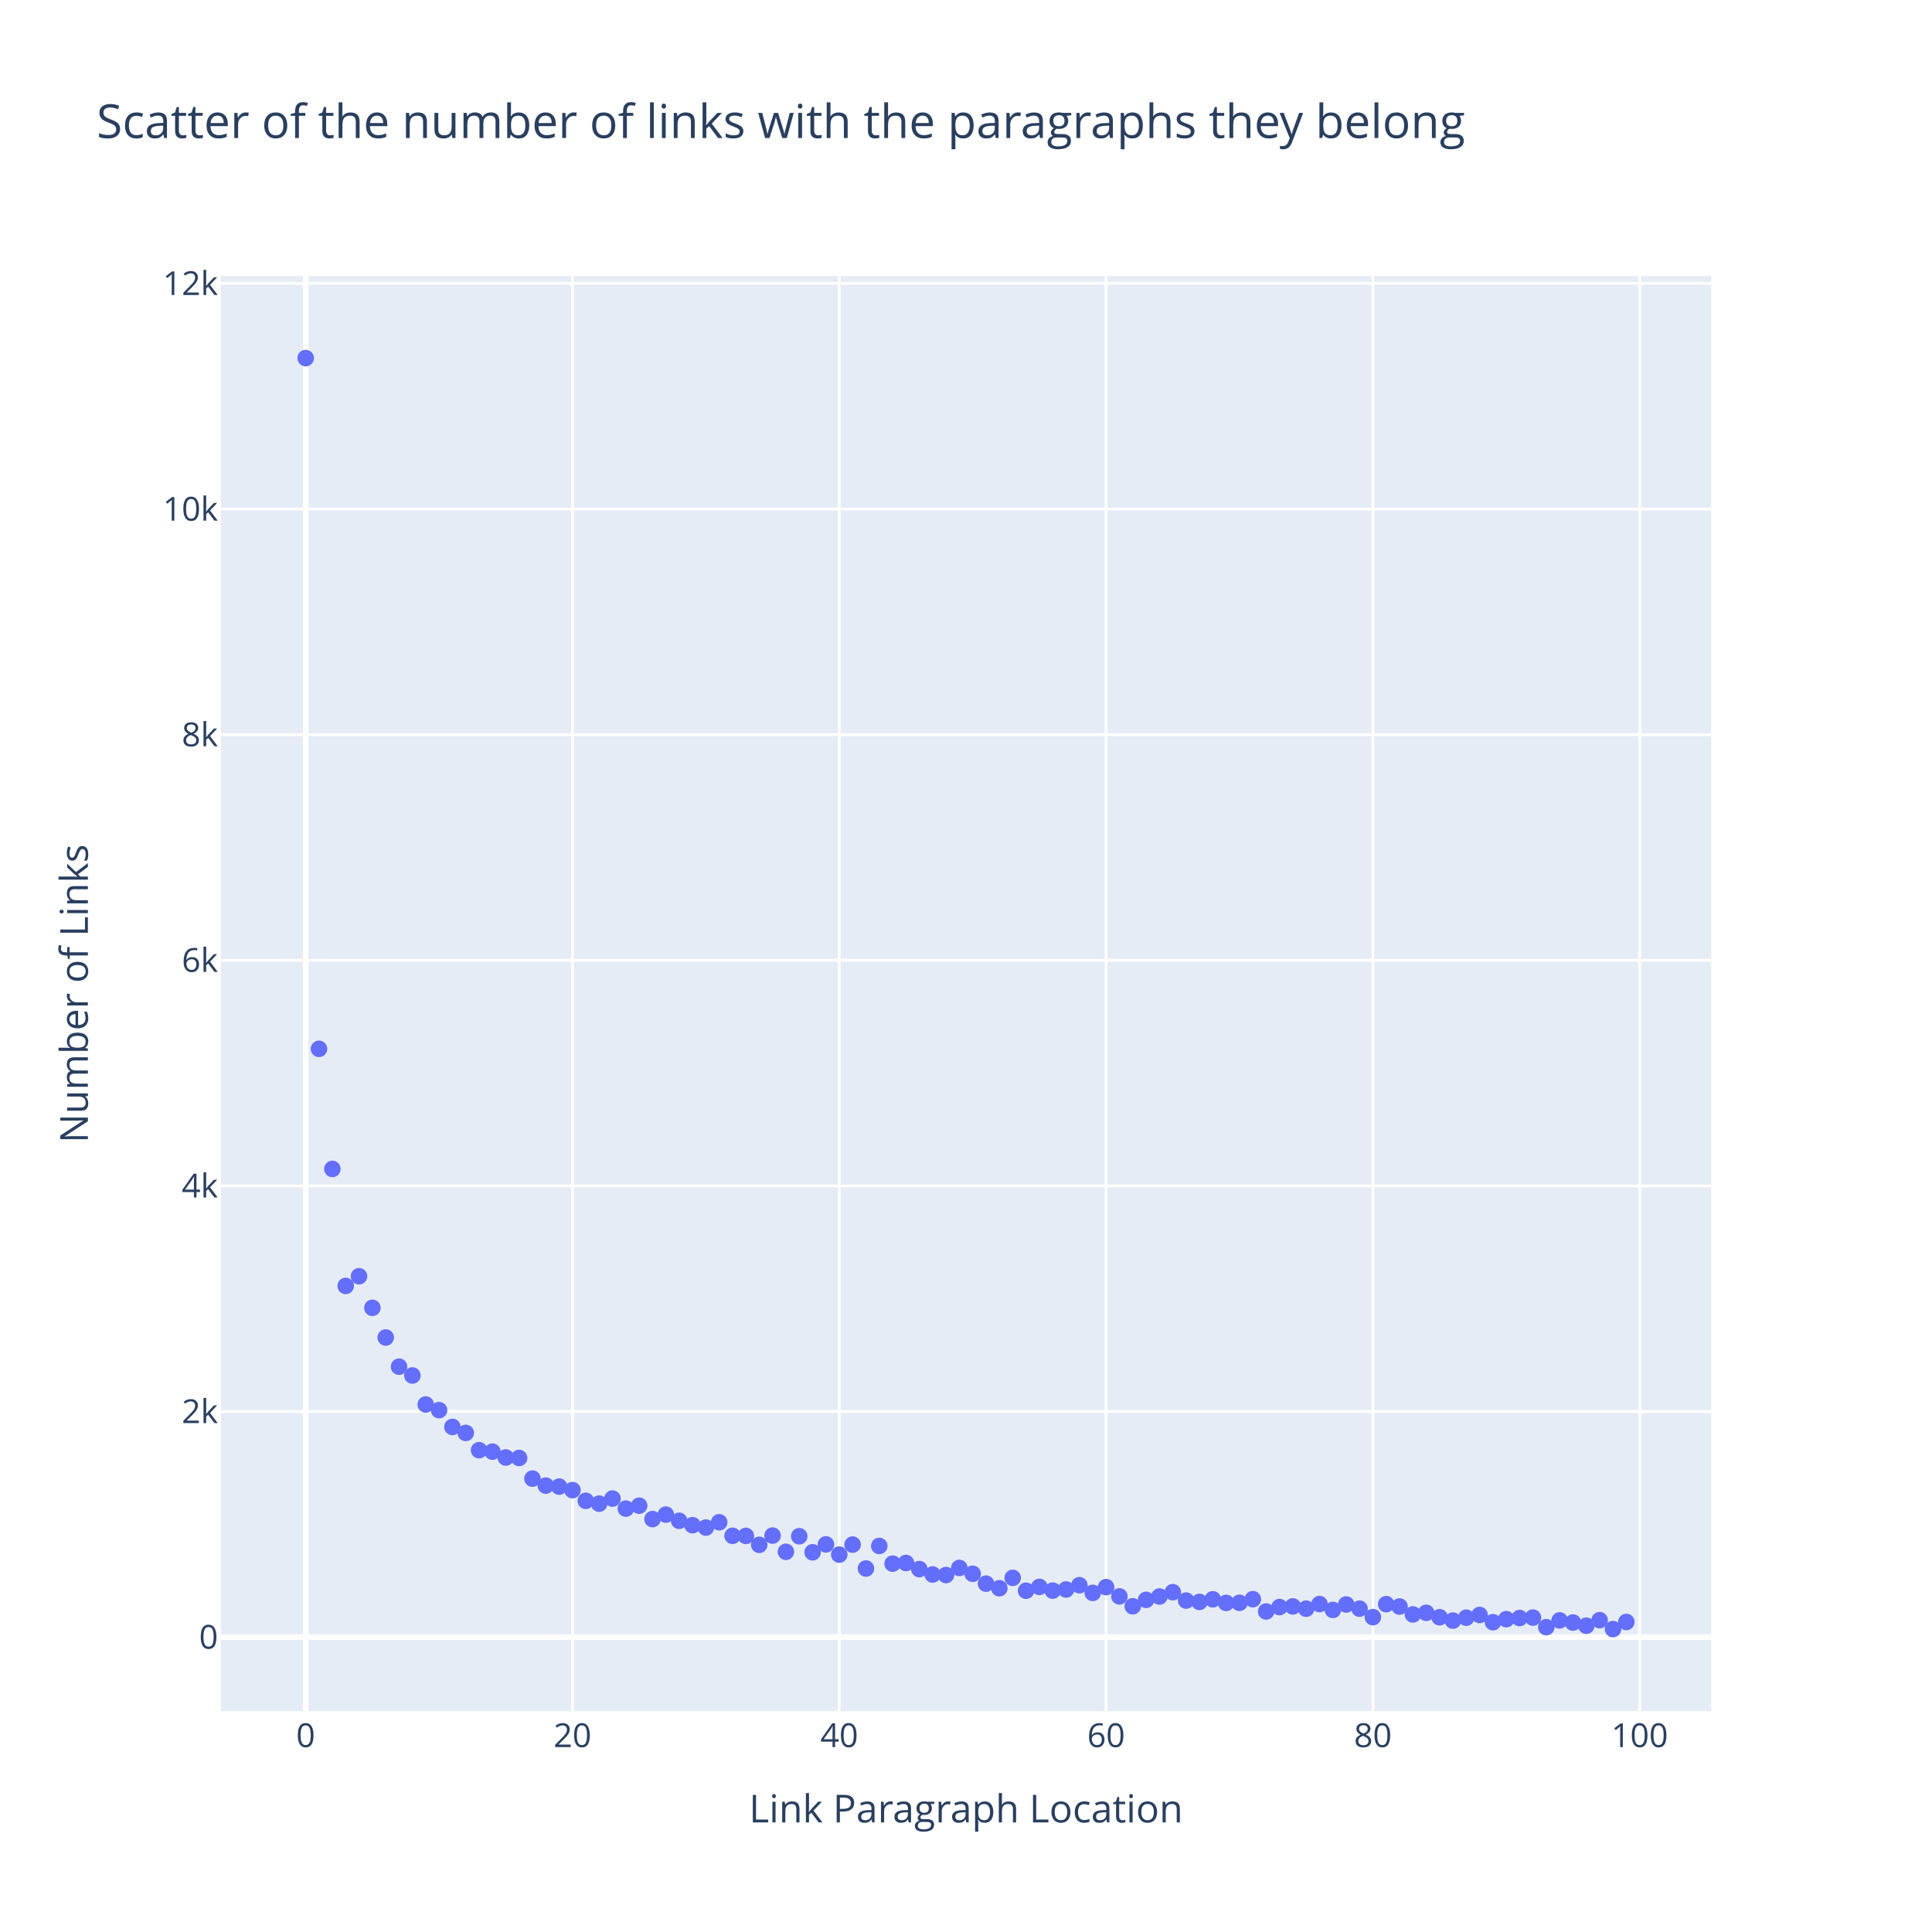
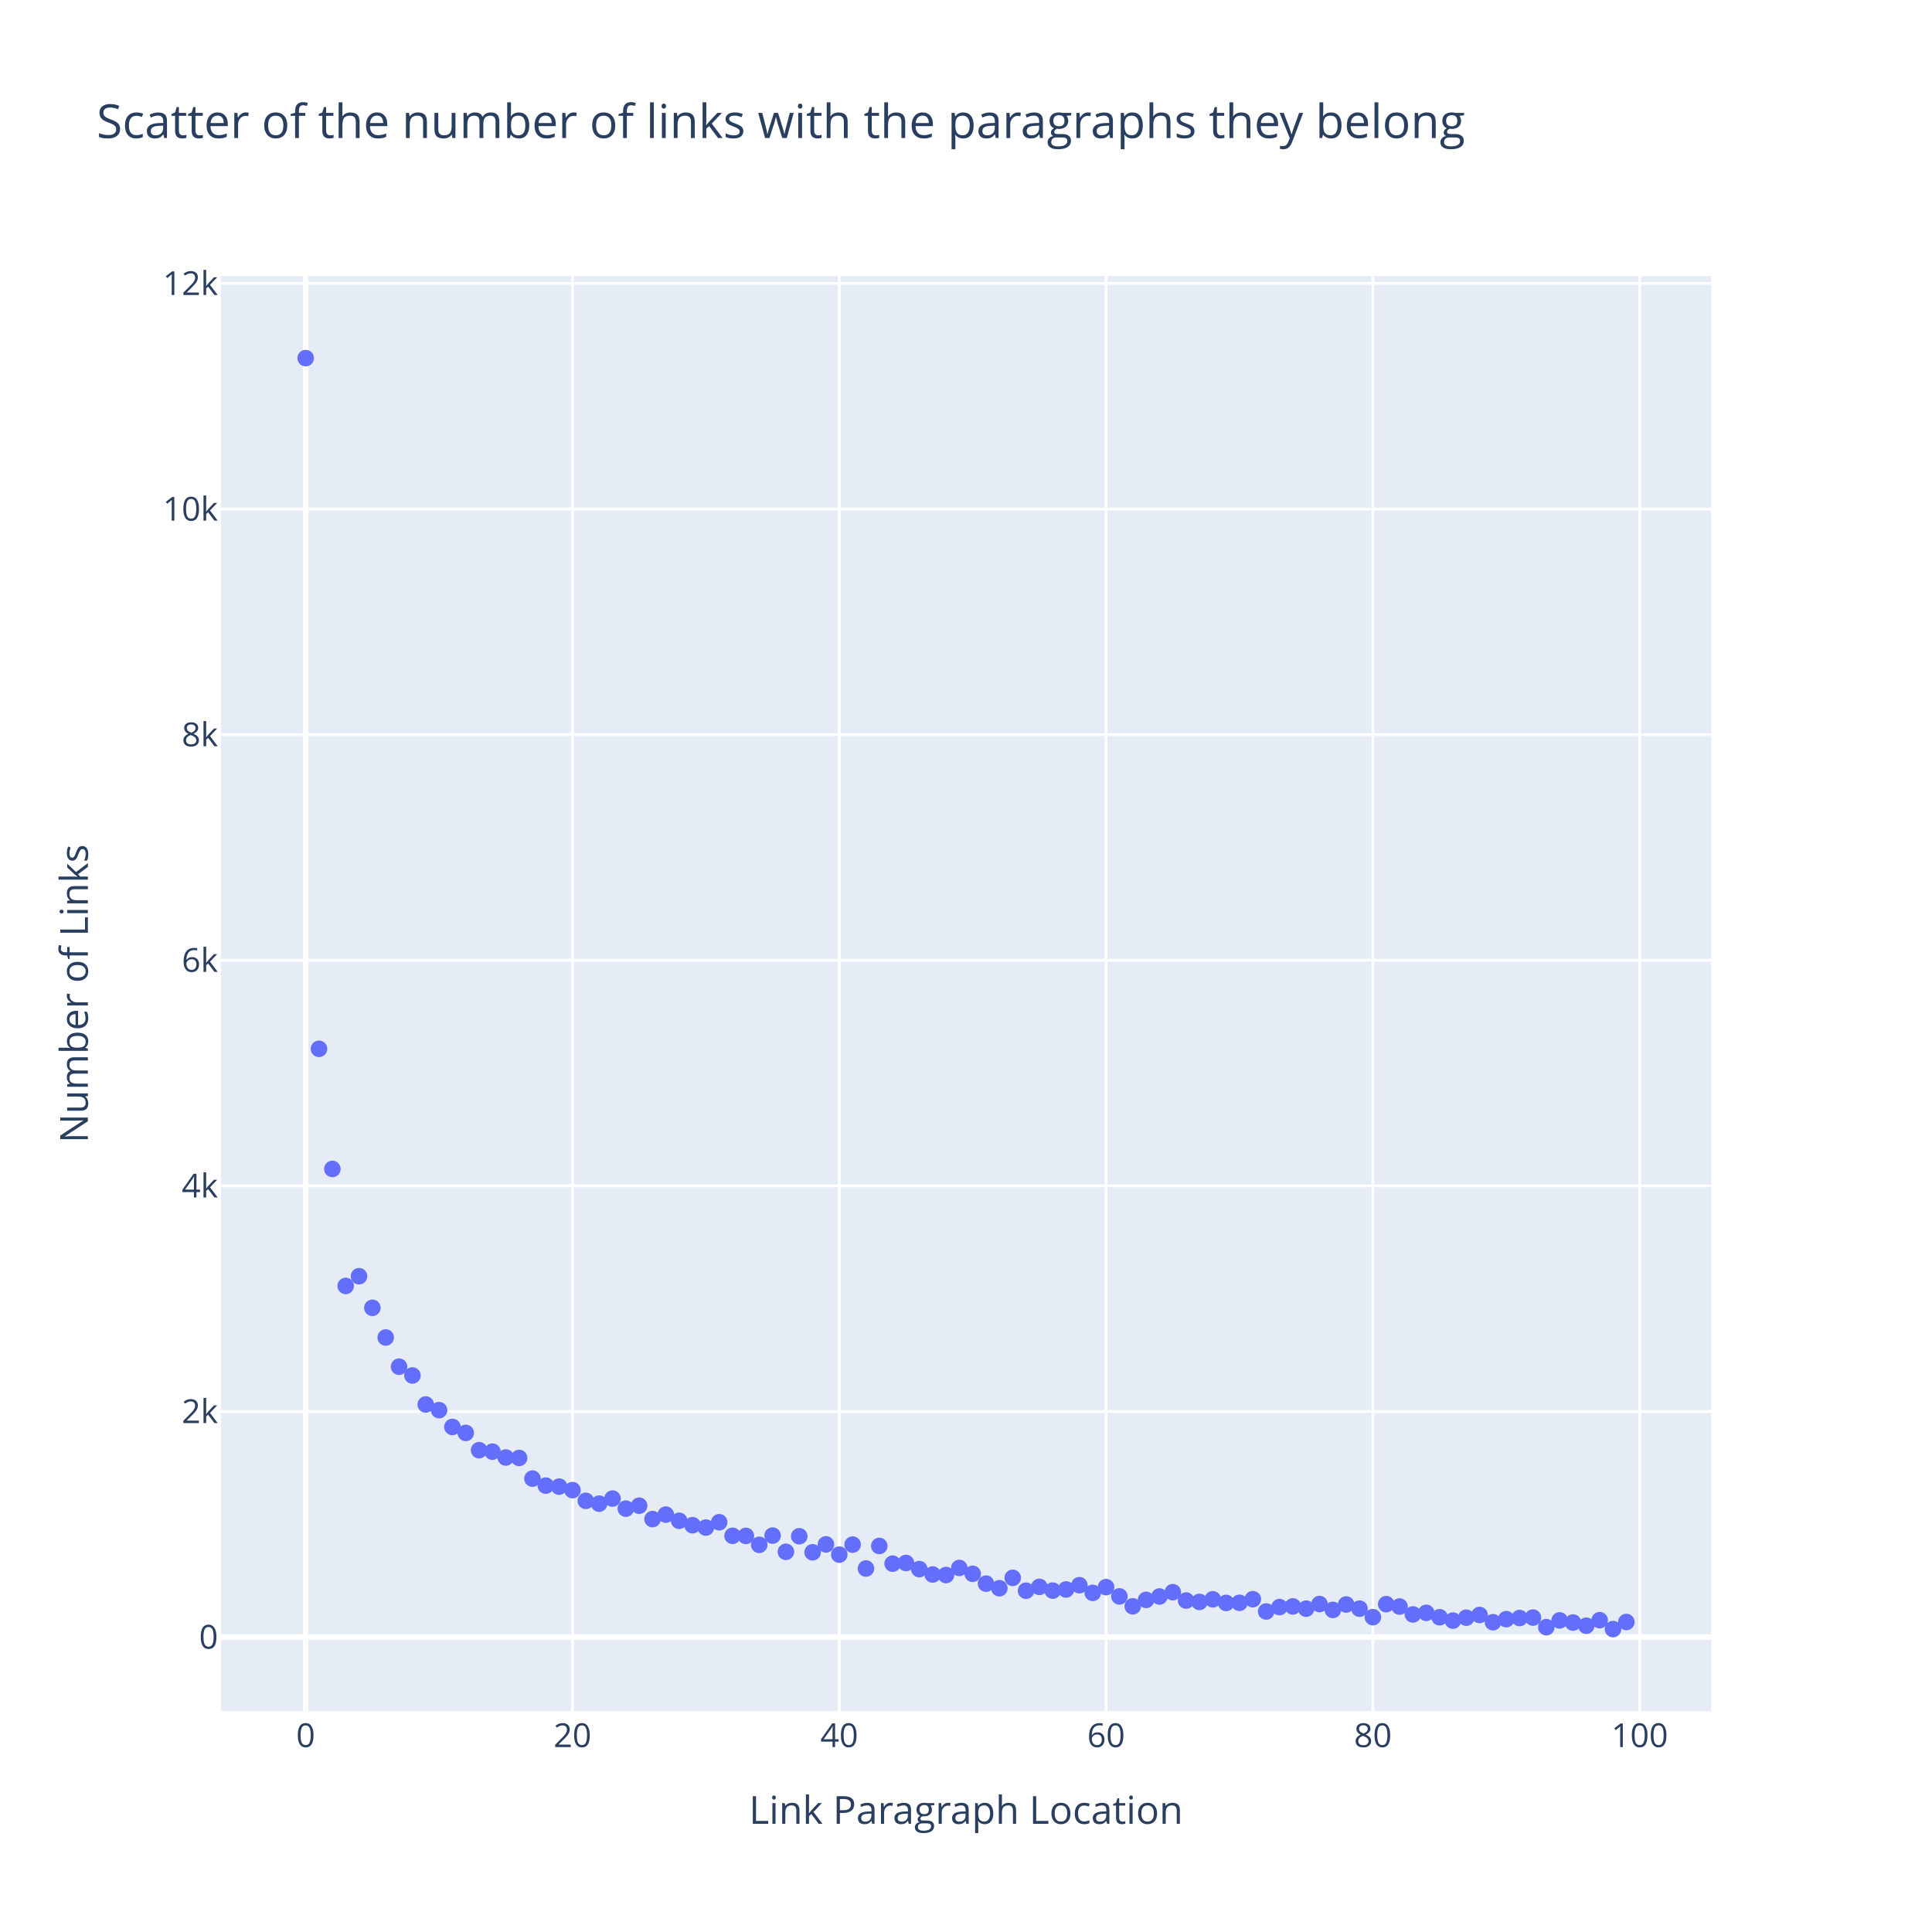
<svg xmlns="http://www.w3.org/2000/svg" class="main-svg" width="700" height="700" style="" viewBox="0 0 700 700">
  <rect x="0" y="0" width="700" height="700" style="fill: rgb(255, 255, 255); fill-opacity: 1;" />
-   <defs id="defs-11f14e">
+   <defs id="defs-8cd98f">
    <g class="clips">
-       <clipPath id="clip11f14exyplot" class="plotclip">
+       <clipPath id="clip8cd98fxyplot" class="plotclip">
        <rect width="540" height="520" />
      </clipPath>
-       <clipPath class="axesclip" id="clip11f14ex">
+       <clipPath class="axesclip" id="clip8cd98fx">
        <rect x="80" y="0" width="540" height="700" />
      </clipPath>
-       <clipPath class="axesclip" id="clip11f14ey">
+       <clipPath class="axesclip" id="clip8cd98fy">
        <rect x="0" y="100" width="700" height="520" />
      </clipPath>
-       <clipPath class="axesclip" id="clip11f14exy">
+       <clipPath class="axesclip" id="clip8cd98fxy">
        <rect x="80" y="100" width="540" height="520" />
      </clipPath>
    </g>
    <g class="gradients" />
    <g class="patterns" />
  </defs>
  <g class="bglayer">
    <rect class="bg" x="80" y="100" width="540" height="520" style="fill: rgb(229, 236, 246); fill-opacity: 1; stroke-width: 0;" />
  </g>
  <g class="layer-below">
    <g class="imagelayer" />
    <g class="shapelayer" />
  </g>
  <g class="cartesianlayer">
    <g class="subplot xy">
      <g class="layer-subplot">
        <g class="shapelayer" />
        <g class="imagelayer" />
      </g>
      <g class="minor-gridlayer">
        <g class="x" />
        <g class="y" />
      </g>
      <g class="gridlayer">
        <g class="x">
          <path class="xgrid crisp" transform="translate(207.42,0)" d="M0,100v520" style="stroke: rgb(255, 255, 255); stroke-opacity: 1; stroke-width: 1px;" />
          <path class="xgrid crisp" transform="translate(304.08,0)" d="M0,100v520" style="stroke: rgb(255, 255, 255); stroke-opacity: 1; stroke-width: 1px;" />
          <path class="xgrid crisp" transform="translate(400.75,0)" d="M0,100v520" style="stroke: rgb(255, 255, 255); stroke-opacity: 1; stroke-width: 1px;" />
          <path class="xgrid crisp" transform="translate(497.42,0)" d="M0,100v520" style="stroke: rgb(255, 255, 255); stroke-opacity: 1; stroke-width: 1px;" />
          <path class="xgrid crisp" transform="translate(594.08,0)" d="M0,100v520" style="stroke: rgb(255, 255, 255); stroke-opacity: 1; stroke-width: 1px;" />
        </g>
        <g class="y">
          <path class="ygrid crisp" transform="translate(0,511.41)" d="M80,0h540" style="stroke: rgb(255, 255, 255); stroke-opacity: 1; stroke-width: 1px;" />
          <path class="ygrid crisp" transform="translate(0,429.67)" d="M80,0h540" style="stroke: rgb(255, 255, 255); stroke-opacity: 1; stroke-width: 1px;" />
          <path class="ygrid crisp" transform="translate(0,347.92)" d="M80,0h540" style="stroke: rgb(255, 255, 255); stroke-opacity: 1; stroke-width: 1px;" />
          <path class="ygrid crisp" transform="translate(0,266.18)" d="M80,0h540" style="stroke: rgb(255, 255, 255); stroke-opacity: 1; stroke-width: 1px;" />
          <path class="ygrid crisp" transform="translate(0,184.44)" d="M80,0h540" style="stroke: rgb(255, 255, 255); stroke-opacity: 1; stroke-width: 1px;" />
          <path class="ygrid crisp" transform="translate(0,102.69)" d="M80,0h540" style="stroke: rgb(255, 255, 255); stroke-opacity: 1; stroke-width: 1px;" />
        </g>
      </g>
      <g class="zerolinelayer">
        <path class="xzl zl crisp" transform="translate(110.75,0)" d="M0,100v520" style="stroke: rgb(255, 255, 255); stroke-opacity: 1; stroke-width: 2px;" />
        <path class="yzl zl crisp" transform="translate(0,593.15)" d="M80,0h540" style="stroke: rgb(255, 255, 255); stroke-opacity: 1; stroke-width: 2px;" />
      </g>
      <path class="xlines-below" />
      <path class="ylines-below" />
      <g class="overlines-below" />
      <g class="xaxislayer-below" />
      <g class="yaxislayer-below" />
      <g class="overaxes-below" />
-       <g class="plot" transform="translate(80,100)" clip-path="url(#clip11f14exyplot)">
+       <g class="plot" transform="translate(80,100)" clip-path="url(#clip8cd98fxyplot)">
        <g class="scatterlayer mlayer">
-           <g class="trace scatter trace36c565" style="stroke-miterlimit: 2; opacity: 1;">
+           <g class="trace scatter tracedd482e" style="stroke-miterlimit: 2; opacity: 1;">
            <g class="fills" />
            <g class="errorbars" />
            <g class="lines" />
            <g class="points">
              <path class="point" transform="translate(30.75,29.75)" d="M3,0A3,3 0 1,1 0,-3A3,3 0 0,1 3,0Z" style="opacity: 1; stroke-width: 0px; fill: rgb(99, 110, 250); fill-opacity: 1;" />
              <path class="point" transform="translate(35.58,280.01)" d="M3,0A3,3 0 1,1 0,-3A3,3 0 0,1 3,0Z" style="opacity: 1; stroke-width: 0px; fill: rgb(99, 110, 250); fill-opacity: 1;" />
              <path class="point" transform="translate(40.42,323.53)" d="M3,0A3,3 0 1,1 0,-3A3,3 0 0,1 3,0Z" style="opacity: 1; stroke-width: 0px; fill: rgb(99, 110, 250); fill-opacity: 1;" />
              <path class="point" transform="translate(45.25,365.92)" d="M3,0A3,3 0 1,1 0,-3A3,3 0 0,1 3,0Z" style="opacity: 1; stroke-width: 0px; fill: rgb(99, 110, 250); fill-opacity: 1;" />
              <path class="point" transform="translate(50.08,362.4)" d="M3,0A3,3 0 1,1 0,-3A3,3 0 0,1 3,0Z" style="opacity: 1; stroke-width: 0px; fill: rgb(99, 110, 250); fill-opacity: 1;" />
              <path class="point" transform="translate(54.92,373.85)" d="M3,0A3,3 0 1,1 0,-3A3,3 0 0,1 3,0Z" style="opacity: 1; stroke-width: 0px; fill: rgb(99, 110, 250); fill-opacity: 1;" />
              <path class="point" transform="translate(59.75,384.6)" d="M3,0A3,3 0 1,1 0,-3A3,3 0 0,1 3,0Z" style="opacity: 1; stroke-width: 0px; fill: rgb(99, 110, 250); fill-opacity: 1;" />
              <path class="point" transform="translate(64.58,395.18)" d="M3,0A3,3 0 1,1 0,-3A3,3 0 0,1 3,0Z" style="opacity: 1; stroke-width: 0px; fill: rgb(99, 110, 250); fill-opacity: 1;" />
              <path class="point" transform="translate(69.42,398.37)" d="M3,0A3,3 0 1,1 0,-3A3,3 0 0,1 3,0Z" style="opacity: 1; stroke-width: 0px; fill: rgb(99, 110, 250); fill-opacity: 1;" />
              <path class="point" transform="translate(74.25,408.87)" d="M3,0A3,3 0 1,1 0,-3A3,3 0 0,1 3,0Z" style="opacity: 1; stroke-width: 0px; fill: rgb(99, 110, 250); fill-opacity: 1;" />
              <path class="point" transform="translate(79.08,410.92)" d="M3,0A3,3 0 1,1 0,-3A3,3 0 0,1 3,0Z" style="opacity: 1; stroke-width: 0px; fill: rgb(99, 110, 250); fill-opacity: 1;" />
              <path class="point" transform="translate(83.92,417.01)" d="M3,0A3,3 0 1,1 0,-3A3,3 0 0,1 3,0Z" style="opacity: 1; stroke-width: 0px; fill: rgb(99, 110, 250); fill-opacity: 1;" />
              <path class="point" transform="translate(88.75,419.17)" d="M3,0A3,3 0 1,1 0,-3A3,3 0 0,1 3,0Z" style="opacity: 1; stroke-width: 0px; fill: rgb(99, 110, 250); fill-opacity: 1;" />
              <path class="point" transform="translate(93.58,425.43)" d="M3,0A3,3 0 1,1 0,-3A3,3 0 0,1 3,0Z" style="opacity: 1; stroke-width: 0px; fill: rgb(99, 110, 250); fill-opacity: 1;" />
              <path class="point" transform="translate(98.42,425.96)" d="M3,0A3,3 0 1,1 0,-3A3,3 0 0,1 3,0Z" style="opacity: 1; stroke-width: 0px; fill: rgb(99, 110, 250); fill-opacity: 1;" />
              <path class="point" transform="translate(103.25,428.08)" d="M3,0A3,3 0 1,1 0,-3A3,3 0 0,1 3,0Z" style="opacity: 1; stroke-width: 0px; fill: rgb(99, 110, 250); fill-opacity: 1;" />
              <path class="point" transform="translate(108.08,428.25)" d="M3,0A3,3 0 1,1 0,-3A3,3 0 0,1 3,0Z" style="opacity: 1; stroke-width: 0px; fill: rgb(99, 110, 250); fill-opacity: 1;" />
              <path class="point" transform="translate(112.92,435.73)" d="M3,0A3,3 0 1,1 0,-3A3,3 0 0,1 3,0Z" style="opacity: 1; stroke-width: 0px; fill: rgb(99, 110, 250); fill-opacity: 1;" />
              <path class="point" transform="translate(117.75,438.26)" d="M3,0A3,3 0 1,1 0,-3A3,3 0 0,1 3,0Z" style="opacity: 1; stroke-width: 0px; fill: rgb(99, 110, 250); fill-opacity: 1;" />
              <path class="point" transform="translate(122.58,438.63)" d="M3,0A3,3 0 1,1 0,-3A3,3 0 0,1 3,0Z" style="opacity: 1; stroke-width: 0px; fill: rgb(99, 110, 250); fill-opacity: 1;" />
              <path class="point" transform="translate(127.42,439.9)" d="M3,0A3,3 0 1,1 0,-3A3,3 0 0,1 3,0Z" style="opacity: 1; stroke-width: 0px; fill: rgb(99, 110, 250); fill-opacity: 1;" />
              <path class="point" transform="translate(132.25,443.78)" d="M3,0A3,3 0 1,1 0,-3A3,3 0 0,1 3,0Z" style="opacity: 1; stroke-width: 0px; fill: rgb(99, 110, 250); fill-opacity: 1;" />
              <path class="point" transform="translate(137.08,444.8)" d="M3,0A3,3 0 1,1 0,-3A3,3 0 0,1 3,0Z" style="opacity: 1; stroke-width: 0px; fill: rgb(99, 110, 250); fill-opacity: 1;" />
              <path class="point" transform="translate(141.92,442.96)" d="M3,0A3,3 0 1,1 0,-3A3,3 0 0,1 3,0Z" style="opacity: 1; stroke-width: 0px; fill: rgb(99, 110, 250); fill-opacity: 1;" />
              <path class="point" transform="translate(146.75,446.6)" d="M3,0A3,3 0 1,1 0,-3A3,3 0 0,1 3,0Z" style="opacity: 1; stroke-width: 0px; fill: rgb(99, 110, 250); fill-opacity: 1;" />
              <path class="point" transform="translate(151.58,445.54)" d="M3,0A3,3 0 1,1 0,-3A3,3 0 0,1 3,0Z" style="opacity: 1; stroke-width: 0px; fill: rgb(99, 110, 250); fill-opacity: 1;" />
              <path class="point" transform="translate(156.42,450.4)" d="M3,0A3,3 0 1,1 0,-3A3,3 0 0,1 3,0Z" style="opacity: 1; stroke-width: 0px; fill: rgb(99, 110, 250); fill-opacity: 1;" />
              <path class="point" transform="translate(161.25,448.77)" d="M3,0A3,3 0 1,1 0,-3A3,3 0 0,1 3,0Z" style="opacity: 1; stroke-width: 0px; fill: rgb(99, 110, 250); fill-opacity: 1;" />
              <path class="point" transform="translate(166.08,451.01)" d="M3,0A3,3 0 1,1 0,-3A3,3 0 0,1 3,0Z" style="opacity: 1; stroke-width: 0px; fill: rgb(99, 110, 250); fill-opacity: 1;" />
              <path class="point" transform="translate(170.92,452.61)" d="M3,0A3,3 0 1,1 0,-3A3,3 0 0,1 3,0Z" style="opacity: 1; stroke-width: 0px; fill: rgb(99, 110, 250); fill-opacity: 1;" />
              <path class="point" transform="translate(175.75,453.47)" d="M3,0A3,3 0 1,1 0,-3A3,3 0 0,1 3,0Z" style="opacity: 1; stroke-width: 0px; fill: rgb(99, 110, 250); fill-opacity: 1;" />
              <path class="point" transform="translate(180.58,451.54)" d="M3,0A3,3 0 1,1 0,-3A3,3 0 0,1 3,0Z" style="opacity: 1; stroke-width: 0px; fill: rgb(99, 110, 250); fill-opacity: 1;" />
              <path class="point" transform="translate(185.42,456.45)" d="M3,0A3,3 0 1,1 0,-3A3,3 0 0,1 3,0Z" style="opacity: 1; stroke-width: 0px; fill: rgb(99, 110, 250); fill-opacity: 1;" />
              <path class="point" transform="translate(190.25,456.49)" d="M3,0A3,3 0 1,1 0,-3A3,3 0 0,1 3,0Z" style="opacity: 1; stroke-width: 0px; fill: rgb(99, 110, 250); fill-opacity: 1;" />
              <path class="point" transform="translate(195.08,459.72)" d="M3,0A3,3 0 1,1 0,-3A3,3 0 0,1 3,0Z" style="opacity: 1; stroke-width: 0px; fill: rgb(99, 110, 250); fill-opacity: 1;" />
              <path class="point" transform="translate(199.92,456.37)" d="M3,0A3,3 0 1,1 0,-3A3,3 0 0,1 3,0Z" style="opacity: 1; stroke-width: 0px; fill: rgb(99, 110, 250); fill-opacity: 1;" />
              <path class="point" transform="translate(204.75,462.25)" d="M3,0A3,3 0 1,1 0,-3A3,3 0 0,1 3,0Z" style="opacity: 1; stroke-width: 0px; fill: rgb(99, 110, 250); fill-opacity: 1;" />
              <path class="point" transform="translate(209.58,456.61)" d="M3,0A3,3 0 1,1 0,-3A3,3 0 0,1 3,0Z" style="opacity: 1; stroke-width: 0px; fill: rgb(99, 110, 250); fill-opacity: 1;" />
              <path class="point" transform="translate(214.42,462.42)" d="M3,0A3,3 0 1,1 0,-3A3,3 0 0,1 3,0Z" style="opacity: 1; stroke-width: 0px; fill: rgb(99, 110, 250); fill-opacity: 1;" />
              <path class="point" transform="translate(219.25,459.56)" d="M3,0A3,3 0 1,1 0,-3A3,3 0 0,1 3,0Z" style="opacity: 1; stroke-width: 0px; fill: rgb(99, 110, 250); fill-opacity: 1;" />
              <path class="point" transform="translate(224.08,463.27)" d="M3,0A3,3 0 1,1 0,-3A3,3 0 0,1 3,0Z" style="opacity: 1; stroke-width: 0px; fill: rgb(99, 110, 250); fill-opacity: 1;" />
              <path class="point" transform="translate(228.92,459.64)" d="M3,0A3,3 0 1,1 0,-3A3,3 0 0,1 3,0Z" style="opacity: 1; stroke-width: 0px; fill: rgb(99, 110, 250); fill-opacity: 1;" />
              <path class="point" transform="translate(233.75,468.3)" d="M3,0A3,3 0 1,1 0,-3A3,3 0 0,1 3,0Z" style="opacity: 1; stroke-width: 0px; fill: rgb(99, 110, 250); fill-opacity: 1;" />
              <path class="point" transform="translate(238.58,460.13)" d="M3,0A3,3 0 1,1 0,-3A3,3 0 0,1 3,0Z" style="opacity: 1; stroke-width: 0px; fill: rgb(99, 110, 250); fill-opacity: 1;" />
              <path class="point" transform="translate(243.42,466.54)" d="M3,0A3,3 0 1,1 0,-3A3,3 0 0,1 3,0Z" style="opacity: 1; stroke-width: 0px; fill: rgb(99, 110, 250); fill-opacity: 1;" />
              <path class="point" transform="translate(248.25,466.3)" d="M3,0A3,3 0 1,1 0,-3A3,3 0 0,1 3,0Z" style="opacity: 1; stroke-width: 0px; fill: rgb(99, 110, 250); fill-opacity: 1;" />
              <path class="point" transform="translate(253.08,468.51)" d="M3,0A3,3 0 1,1 0,-3A3,3 0 0,1 3,0Z" style="opacity: 1; stroke-width: 0px; fill: rgb(99, 110, 250); fill-opacity: 1;" />
              <path class="point" transform="translate(257.92,470.47)" d="M3,0A3,3 0 1,1 0,-3A3,3 0 0,1 3,0Z" style="opacity: 1; stroke-width: 0px; fill: rgb(99, 110, 250); fill-opacity: 1;" />
              <path class="point" transform="translate(262.75,470.67)" d="M3,0A3,3 0 1,1 0,-3A3,3 0 0,1 3,0Z" style="opacity: 1; stroke-width: 0px; fill: rgb(99, 110, 250); fill-opacity: 1;" />
              <path class="point" transform="translate(267.58,468.1)" d="M3,0A3,3 0 1,1 0,-3A3,3 0 0,1 3,0Z" style="opacity: 1; stroke-width: 0px; fill: rgb(99, 110, 250); fill-opacity: 1;" />
              <path class="point" transform="translate(272.42,470.22)" d="M3,0A3,3 0 1,1 0,-3A3,3 0 0,1 3,0Z" style="opacity: 1; stroke-width: 0px; fill: rgb(99, 110, 250); fill-opacity: 1;" />
              <path class="point" transform="translate(277.25,473.78)" d="M3,0A3,3 0 1,1 0,-3A3,3 0 0,1 3,0Z" style="opacity: 1; stroke-width: 0px; fill: rgb(99, 110, 250); fill-opacity: 1;" />
              <path class="point" transform="translate(282.08,475.45)" d="M3,0A3,3 0 1,1 0,-3A3,3 0 0,1 3,0Z" style="opacity: 1; stroke-width: 0px; fill: rgb(99, 110, 250); fill-opacity: 1;" />
              <path class="point" transform="translate(286.92,471.69)" d="M3,0A3,3 0 1,1 0,-3A3,3 0 0,1 3,0Z" style="opacity: 1; stroke-width: 0px; fill: rgb(99, 110, 250); fill-opacity: 1;" />
              <path class="point" transform="translate(291.75,476.35)" d="M3,0A3,3 0 1,1 0,-3A3,3 0 0,1 3,0Z" style="opacity: 1; stroke-width: 0px; fill: rgb(99, 110, 250); fill-opacity: 1;" />
              <path class="point" transform="translate(296.58,474.96)" d="M3,0A3,3 0 1,1 0,-3A3,3 0 0,1 3,0Z" style="opacity: 1; stroke-width: 0px; fill: rgb(99, 110, 250); fill-opacity: 1;" />
              <path class="point" transform="translate(301.42,476.31)" d="M3,0A3,3 0 1,1 0,-3A3,3 0 0,1 3,0Z" style="opacity: 1; stroke-width: 0px; fill: rgb(99, 110, 250); fill-opacity: 1;" />
              <path class="point" transform="translate(306.25,475.9)" d="M3,0A3,3 0 1,1 0,-3A3,3 0 0,1 3,0Z" style="opacity: 1; stroke-width: 0px; fill: rgb(99, 110, 250); fill-opacity: 1;" />
              <path class="point" transform="translate(311.08,474.35)" d="M3,0A3,3 0 1,1 0,-3A3,3 0 0,1 3,0Z" style="opacity: 1; stroke-width: 0px; fill: rgb(99, 110, 250); fill-opacity: 1;" />
              <path class="point" transform="translate(315.92,477.13)" d="M3,0A3,3 0 1,1 0,-3A3,3 0 0,1 3,0Z" style="opacity: 1; stroke-width: 0px; fill: rgb(99, 110, 250); fill-opacity: 1;" />
              <path class="point" transform="translate(320.75,475.05)" d="M3,0A3,3 0 1,1 0,-3A3,3 0 0,1 3,0Z" style="opacity: 1; stroke-width: 0px; fill: rgb(99, 110, 250); fill-opacity: 1;" />
              <path class="point" transform="translate(325.58,478.4)" d="M3,0A3,3 0 1,1 0,-3A3,3 0 0,1 3,0Z" style="opacity: 1; stroke-width: 0px; fill: rgb(99, 110, 250); fill-opacity: 1;" />
              <path class="point" transform="translate(330.42,481.99)" d="M3,0A3,3 0 1,1 0,-3A3,3 0 0,1 3,0Z" style="opacity: 1; stroke-width: 0px; fill: rgb(99, 110, 250); fill-opacity: 1;" />
              <path class="point" transform="translate(335.25,479.66)" d="M3,0A3,3 0 1,1 0,-3A3,3 0 0,1 3,0Z" style="opacity: 1; stroke-width: 0px; fill: rgb(99, 110, 250); fill-opacity: 1;" />
              <path class="point" transform="translate(340.08,478.44)" d="M3,0A3,3 0 1,1 0,-3A3,3 0 0,1 3,0Z" style="opacity: 1; stroke-width: 0px; fill: rgb(99, 110, 250); fill-opacity: 1;" />
              <path class="point" transform="translate(344.92,476.88)" d="M3,0A3,3 0 1,1 0,-3A3,3 0 0,1 3,0Z" style="opacity: 1; stroke-width: 0px; fill: rgb(99, 110, 250); fill-opacity: 1;" />
              <path class="point" transform="translate(349.75,479.91)" d="M3,0A3,3 0 1,1 0,-3A3,3 0 0,1 3,0Z" style="opacity: 1; stroke-width: 0px; fill: rgb(99, 110, 250); fill-opacity: 1;" />
              <path class="point" transform="translate(354.58,480.4)" d="M3,0A3,3 0 1,1 0,-3A3,3 0 0,1 3,0Z" style="opacity: 1; stroke-width: 0px; fill: rgb(99, 110, 250); fill-opacity: 1;" />
              <path class="point" transform="translate(359.42,479.46)" d="M3,0A3,3 0 1,1 0,-3A3,3 0 0,1 3,0Z" style="opacity: 1; stroke-width: 0px; fill: rgb(99, 110, 250); fill-opacity: 1;" />
              <path class="point" transform="translate(364.25,480.77)" d="M3,0A3,3 0 1,1 0,-3A3,3 0 0,1 3,0Z" style="opacity: 1; stroke-width: 0px; fill: rgb(99, 110, 250); fill-opacity: 1;" />
              <path class="point" transform="translate(369.08,480.73)" d="M3,0A3,3 0 1,1 0,-3A3,3 0 0,1 3,0Z" style="opacity: 1; stroke-width: 0px; fill: rgb(99, 110, 250); fill-opacity: 1;" />
              <path class="point" transform="translate(373.92,479.42)" d="M3,0A3,3 0 1,1 0,-3A3,3 0 0,1 3,0Z" style="opacity: 1; stroke-width: 0px; fill: rgb(99, 110, 250); fill-opacity: 1;" />
              <path class="point" transform="translate(378.75,483.87)" d="M3,0A3,3 0 1,1 0,-3A3,3 0 0,1 3,0Z" style="opacity: 1; stroke-width: 0px; fill: rgb(99, 110, 250); fill-opacity: 1;" />
              <path class="point" transform="translate(383.58,482.28)" d="M3,0A3,3 0 1,1 0,-3A3,3 0 0,1 3,0Z" style="opacity: 1; stroke-width: 0px; fill: rgb(99, 110, 250); fill-opacity: 1;" />
              <path class="point" transform="translate(388.42,482.03)" d="M3,0A3,3 0 1,1 0,-3A3,3 0 0,1 3,0Z" style="opacity: 1; stroke-width: 0px; fill: rgb(99, 110, 250); fill-opacity: 1;" />
              <path class="point" transform="translate(393.25,482.85)" d="M3,0A3,3 0 1,1 0,-3A3,3 0 0,1 3,0Z" style="opacity: 1; stroke-width: 0px; fill: rgb(99, 110, 250); fill-opacity: 1;" />
              <path class="point" transform="translate(398.08,481.18)" d="M3,0A3,3 0 1,1 0,-3A3,3 0 0,1 3,0Z" style="opacity: 1; stroke-width: 0px; fill: rgb(99, 110, 250); fill-opacity: 1;" />
              <path class="point" transform="translate(402.92,483.3)" d="M3,0A3,3 0 1,1 0,-3A3,3 0 0,1 3,0Z" style="opacity: 1; stroke-width: 0px; fill: rgb(99, 110, 250); fill-opacity: 1;" />
              <path class="point" transform="translate(407.75,481.34)" d="M3,0A3,3 0 1,1 0,-3A3,3 0 0,1 3,0Z" style="opacity: 1; stroke-width: 0px; fill: rgb(99, 110, 250); fill-opacity: 1;" />
              <path class="point" transform="translate(412.58,482.85)" d="M3,0A3,3 0 1,1 0,-3A3,3 0 0,1 3,0Z" style="opacity: 1; stroke-width: 0px; fill: rgb(99, 110, 250); fill-opacity: 1;" />
              <path class="point" transform="translate(417.42,485.92)" d="M3,0A3,3 0 1,1 0,-3A3,3 0 0,1 3,0Z" style="opacity: 1; stroke-width: 0px; fill: rgb(99, 110, 250); fill-opacity: 1;" />
              <path class="point" transform="translate(422.25,481.22)" d="M3,0A3,3 0 1,1 0,-3A3,3 0 0,1 3,0Z" style="opacity: 1; stroke-width: 0px; fill: rgb(99, 110, 250); fill-opacity: 1;" />
              <path class="point" transform="translate(427.08,482.08)" d="M3,0A3,3 0 1,1 0,-3A3,3 0 0,1 3,0Z" style="opacity: 1; stroke-width: 0px; fill: rgb(99, 110, 250); fill-opacity: 1;" />
              <path class="point" transform="translate(431.92,484.94)" d="M3,0A3,3 0 1,1 0,-3A3,3 0 0,1 3,0Z" style="opacity: 1; stroke-width: 0px; fill: rgb(99, 110, 250); fill-opacity: 1;" />
              <path class="point" transform="translate(436.75,484.36)" d="M3,0A3,3 0 1,1 0,-3A3,3 0 0,1 3,0Z" style="opacity: 1; stroke-width: 0px; fill: rgb(99, 110, 250); fill-opacity: 1;" />
              <path class="point" transform="translate(441.58,485.96)" d="M3,0A3,3 0 1,1 0,-3A3,3 0 0,1 3,0Z" style="opacity: 1; stroke-width: 0px; fill: rgb(99, 110, 250); fill-opacity: 1;" />
              <path class="point" transform="translate(446.42,487.18)" d="M3,0A3,3 0 1,1 0,-3A3,3 0 0,1 3,0Z" style="opacity: 1; stroke-width: 0px; fill: rgb(99, 110, 250); fill-opacity: 1;" />
              <path class="point" transform="translate(451.25,486.12)" d="M3,0A3,3 0 1,1 0,-3A3,3 0 0,1 3,0Z" style="opacity: 1; stroke-width: 0px; fill: rgb(99, 110, 250); fill-opacity: 1;" />
              <path class="point" transform="translate(456.08,485.14)" d="M3,0A3,3 0 1,1 0,-3A3,3 0 0,1 3,0Z" style="opacity: 1; stroke-width: 0px; fill: rgb(99, 110, 250); fill-opacity: 1;" />
              <path class="point" transform="translate(460.92,487.76)" d="M3,0A3,3 0 1,1 0,-3A3,3 0 0,1 3,0Z" style="opacity: 1; stroke-width: 0px; fill: rgb(99, 110, 250); fill-opacity: 1;" />
              <path class="point" transform="translate(465.75,486.65)" d="M3,0A3,3 0 1,1 0,-3A3,3 0 0,1 3,0Z" style="opacity: 1; stroke-width: 0px; fill: rgb(99, 110, 250); fill-opacity: 1;" />
              <path class="point" transform="translate(470.58,486.24)" d="M3,0A3,3 0 1,1 0,-3A3,3 0 0,1 3,0Z" style="opacity: 1; stroke-width: 0px; fill: rgb(99, 110, 250); fill-opacity: 1;" />
              <path class="point" transform="translate(475.42,486.08)" d="M3,0A3,3 0 1,1 0,-3A3,3 0 0,1 3,0Z" style="opacity: 1; stroke-width: 0px; fill: rgb(99, 110, 250); fill-opacity: 1;" />
              <path class="point" transform="translate(480.25,489.56)" d="M3,0A3,3 0 1,1 0,-3A3,3 0 0,1 3,0Z" style="opacity: 1; stroke-width: 0px; fill: rgb(99, 110, 250); fill-opacity: 1;" />
              <path class="point" transform="translate(485.08,487.1)" d="M3,0A3,3 0 1,1 0,-3A3,3 0 0,1 3,0Z" style="opacity: 1; stroke-width: 0px; fill: rgb(99, 110, 250); fill-opacity: 1;" />
              <path class="point" transform="translate(489.92,487.88)" d="M3,0A3,3 0 1,1 0,-3A3,3 0 0,1 3,0Z" style="opacity: 1; stroke-width: 0px; fill: rgb(99, 110, 250); fill-opacity: 1;" />
              <path class="point" transform="translate(494.75,489.02)" d="M3,0A3,3 0 1,1 0,-3A3,3 0 0,1 3,0Z" style="opacity: 1; stroke-width: 0px; fill: rgb(99, 110, 250); fill-opacity: 1;" />
              <path class="point" transform="translate(499.58,487.02)" d="M3,0A3,3 0 1,1 0,-3A3,3 0 0,1 3,0Z" style="opacity: 1; stroke-width: 0px; fill: rgb(99, 110, 250); fill-opacity: 1;" />
              <path class="point" transform="translate(504.42,490.25)" d="M3,0A3,3 0 1,1 0,-3A3,3 0 0,1 3,0Z" style="opacity: 1; stroke-width: 0px; fill: rgb(99, 110, 250); fill-opacity: 1;" />
              <path class="point" transform="translate(509.25,487.68)" d="M3,0A3,3 0 1,1 0,-3A3,3 0 0,1 3,0Z" style="opacity: 1; stroke-width: 0px; fill: rgb(99, 110, 250); fill-opacity: 1;" />
            </g>
            <g class="text" />
          </g>
        </g>
      </g>
      <g class="overplot" />
      <path class="xlines-above crisp" d="M0,0" style="fill: none;" />
      <path class="ylines-above crisp" d="M0,0" style="fill: none;" />
      <g class="overlines-above" />
      <g class="xaxislayer-above">
        <g class="xtick">
          <text text-anchor="middle" x="0" y="633" transform="translate(110.75,0)" style="font-family: 'Open Sans', verdana, arial, sans-serif; font-size: 12px; fill: rgb(42, 63, 95); fill-opacity: 1; white-space: pre; opacity: 1;">0</text>
        </g>
        <g class="xtick">
          <text text-anchor="middle" x="0" y="633" style="font-family: 'Open Sans', verdana, arial, sans-serif; font-size: 12px; fill: rgb(42, 63, 95); fill-opacity: 1; white-space: pre; opacity: 1;" transform="translate(207.42,0)">20</text>
        </g>
        <g class="xtick">
          <text text-anchor="middle" x="0" y="633" style="font-family: 'Open Sans', verdana, arial, sans-serif; font-size: 12px; fill: rgb(42, 63, 95); fill-opacity: 1; white-space: pre; opacity: 1;" transform="translate(304.08,0)">40</text>
        </g>
        <g class="xtick">
          <text text-anchor="middle" x="0" y="633" style="font-family: 'Open Sans', verdana, arial, sans-serif; font-size: 12px; fill: rgb(42, 63, 95); fill-opacity: 1; white-space: pre; opacity: 1;" transform="translate(400.75,0)">60</text>
        </g>
        <g class="xtick">
          <text text-anchor="middle" x="0" y="633" style="font-family: 'Open Sans', verdana, arial, sans-serif; font-size: 12px; fill: rgb(42, 63, 95); fill-opacity: 1; white-space: pre; opacity: 1;" transform="translate(497.42,0)">80</text>
        </g>
        <g class="xtick">
          <text text-anchor="middle" x="0" y="633" style="font-family: 'Open Sans', verdana, arial, sans-serif; font-size: 12px; fill: rgb(42, 63, 95); fill-opacity: 1; white-space: pre; opacity: 1;" transform="translate(594.08,0)">100</text>
        </g>
      </g>
      <g class="yaxislayer-above">
        <g class="ytick">
          <text text-anchor="end" x="79" y="4.2" transform="translate(0,593.15)" style="font-family: 'Open Sans', verdana, arial, sans-serif; font-size: 12px; fill: rgb(42, 63, 95); fill-opacity: 1; white-space: pre; opacity: 1;">0</text>
        </g>
        <g class="ytick">
          <text text-anchor="end" x="79" y="4.2" style="font-family: 'Open Sans', verdana, arial, sans-serif; font-size: 12px; fill: rgb(42, 63, 95); fill-opacity: 1; white-space: pre; opacity: 1;" transform="translate(0,511.41)">2k</text>
        </g>
        <g class="ytick">
          <text text-anchor="end" x="79" y="4.2" style="font-family: 'Open Sans', verdana, arial, sans-serif; font-size: 12px; fill: rgb(42, 63, 95); fill-opacity: 1; white-space: pre; opacity: 1;" transform="translate(0,429.67)">4k</text>
        </g>
        <g class="ytick">
          <text text-anchor="end" x="79" y="4.2" style="font-family: 'Open Sans', verdana, arial, sans-serif; font-size: 12px; fill: rgb(42, 63, 95); fill-opacity: 1; white-space: pre; opacity: 1;" transform="translate(0,347.92)">6k</text>
        </g>
        <g class="ytick">
          <text text-anchor="end" x="79" y="4.2" style="font-family: 'Open Sans', verdana, arial, sans-serif; font-size: 12px; fill: rgb(42, 63, 95); fill-opacity: 1; white-space: pre; opacity: 1;" transform="translate(0,266.18)">8k</text>
        </g>
        <g class="ytick">
          <text text-anchor="end" x="79" y="4.2" style="font-family: 'Open Sans', verdana, arial, sans-serif; font-size: 12px; fill: rgb(42, 63, 95); fill-opacity: 1; white-space: pre; opacity: 1;" transform="translate(0,184.44)">10k</text>
        </g>
        <g class="ytick">
          <text text-anchor="end" x="79" y="4.2" style="font-family: 'Open Sans', verdana, arial, sans-serif; font-size: 12px; fill: rgb(42, 63, 95); fill-opacity: 1; white-space: pre; opacity: 1;" transform="translate(0,102.69)">12k</text>
        </g>
      </g>
      <g class="overaxes-above" />
    </g>
  </g>
  <g class="polarlayer" />
  <g class="smithlayer" />
  <g class="ternarylayer" />
  <g class="geolayer" />
  <g class="funnelarealayer" />
  <g class="pielayer" />
  <g class="iciclelayer" />
  <g class="treemaplayer" />
  <g class="sunburstlayer" />
  <g class="glimages" />
-   <defs id="topdefs-11f14e">
+   <defs id="topdefs-8cd98f">
    <g class="clips" />
  </defs>
  <g class="layer-above">
    <g class="imagelayer" />
    <g class="shapelayer" />
  </g>
  <g class="infolayer">
    <g class="g-gtitle">
      <text class="gtitle" x="35" y="50" text-anchor="start" dy="0em" style="font-family: 'Open Sans', verdana, arial, sans-serif; font-size: 17px; fill: rgb(42, 63, 95); opacity: 1; font-weight: normal; white-space: pre;">Scatter of the number of links with the paragraphs they belong</text>
    </g>
    <g class="g-xtitle">
-       <text class="xtitle" x="350" y="660.3" text-anchor="middle" style="font-family: 'Open Sans', verdana, arial, sans-serif; font-size: 14px; fill: rgb(42, 63, 95); opacity: 1; font-weight: normal; white-space: pre;">Link Paragraph Location</text>
+       <text class="xtitle" x="350" y="660.8" text-anchor="middle" style="font-family: 'Open Sans', verdana, arial, sans-serif; font-size: 14px; fill: rgb(42, 63, 95); opacity: 1; font-weight: normal; white-space: pre;">Link Paragraph Location</text>
    </g>
    <g class="g-ytitle">
      <text class="ytitle" transform="rotate(-90,31.84063,360)" x="31.841" y="360" text-anchor="middle" style="font-family: 'Open Sans', verdana, arial, sans-serif; font-size: 14px; fill: rgb(42, 63, 95); opacity: 1; font-weight: normal; white-space: pre;">Number of Links</text>
    </g>
  </g>
</svg>
